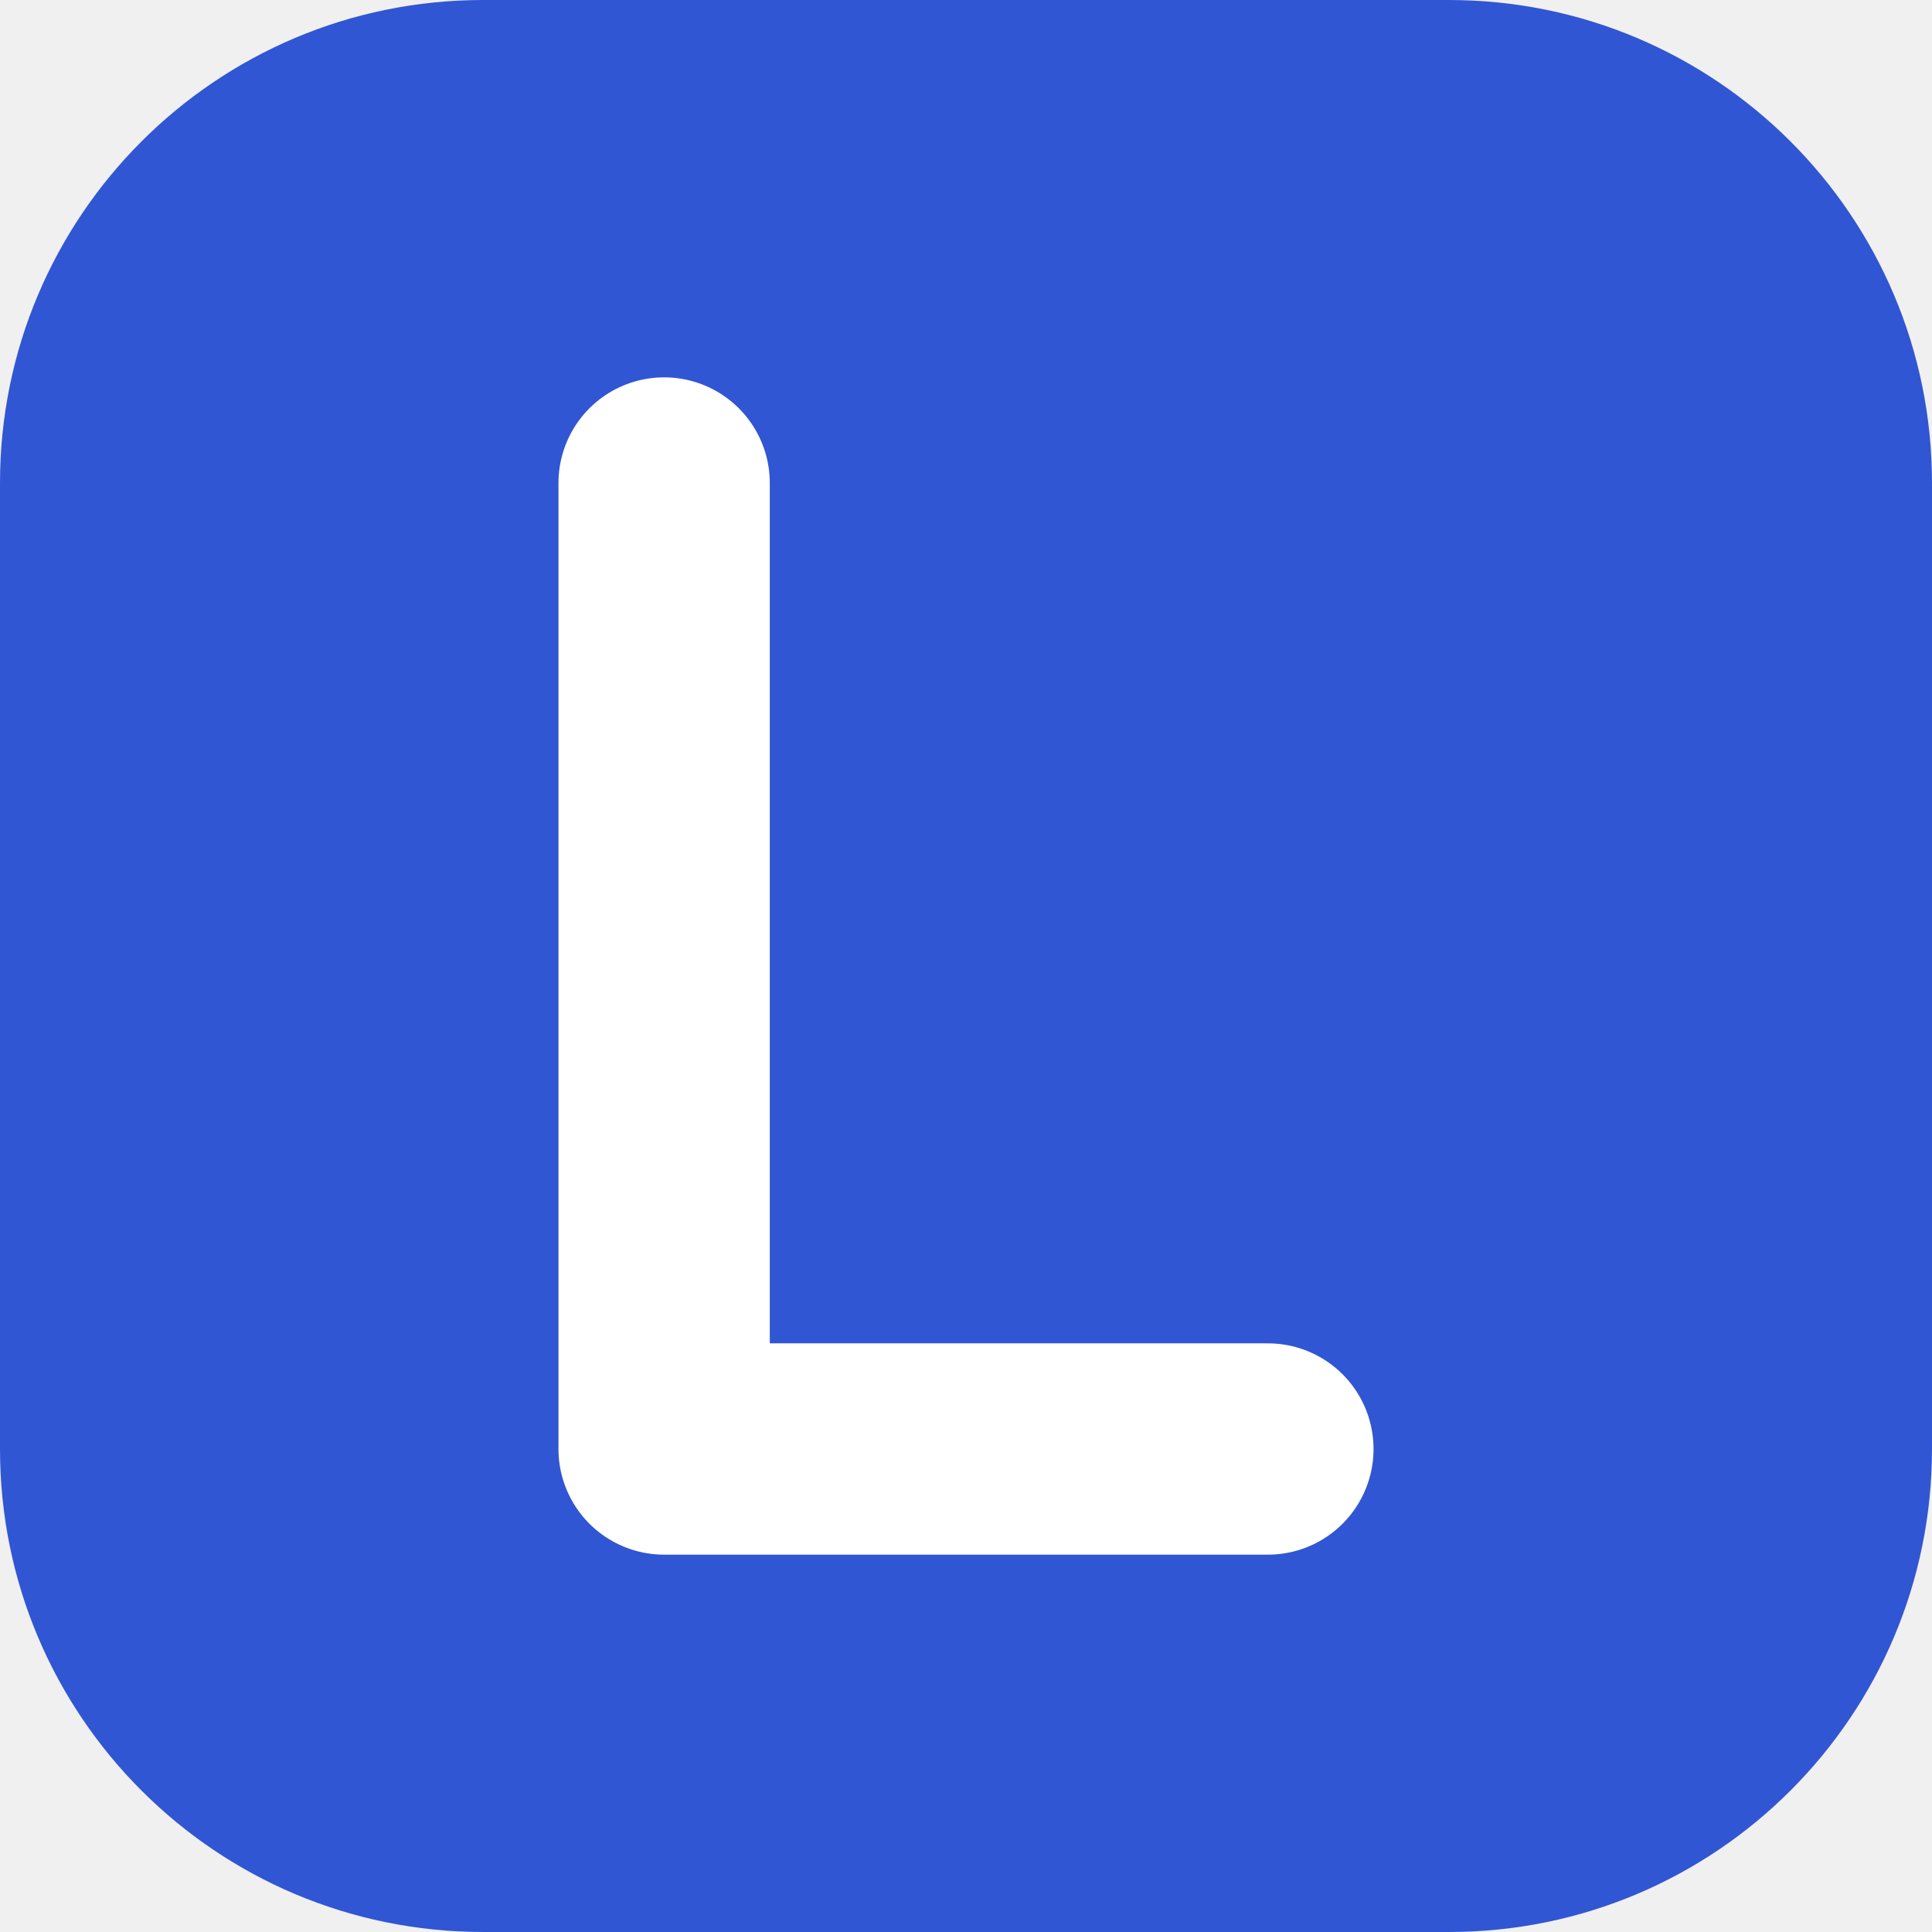
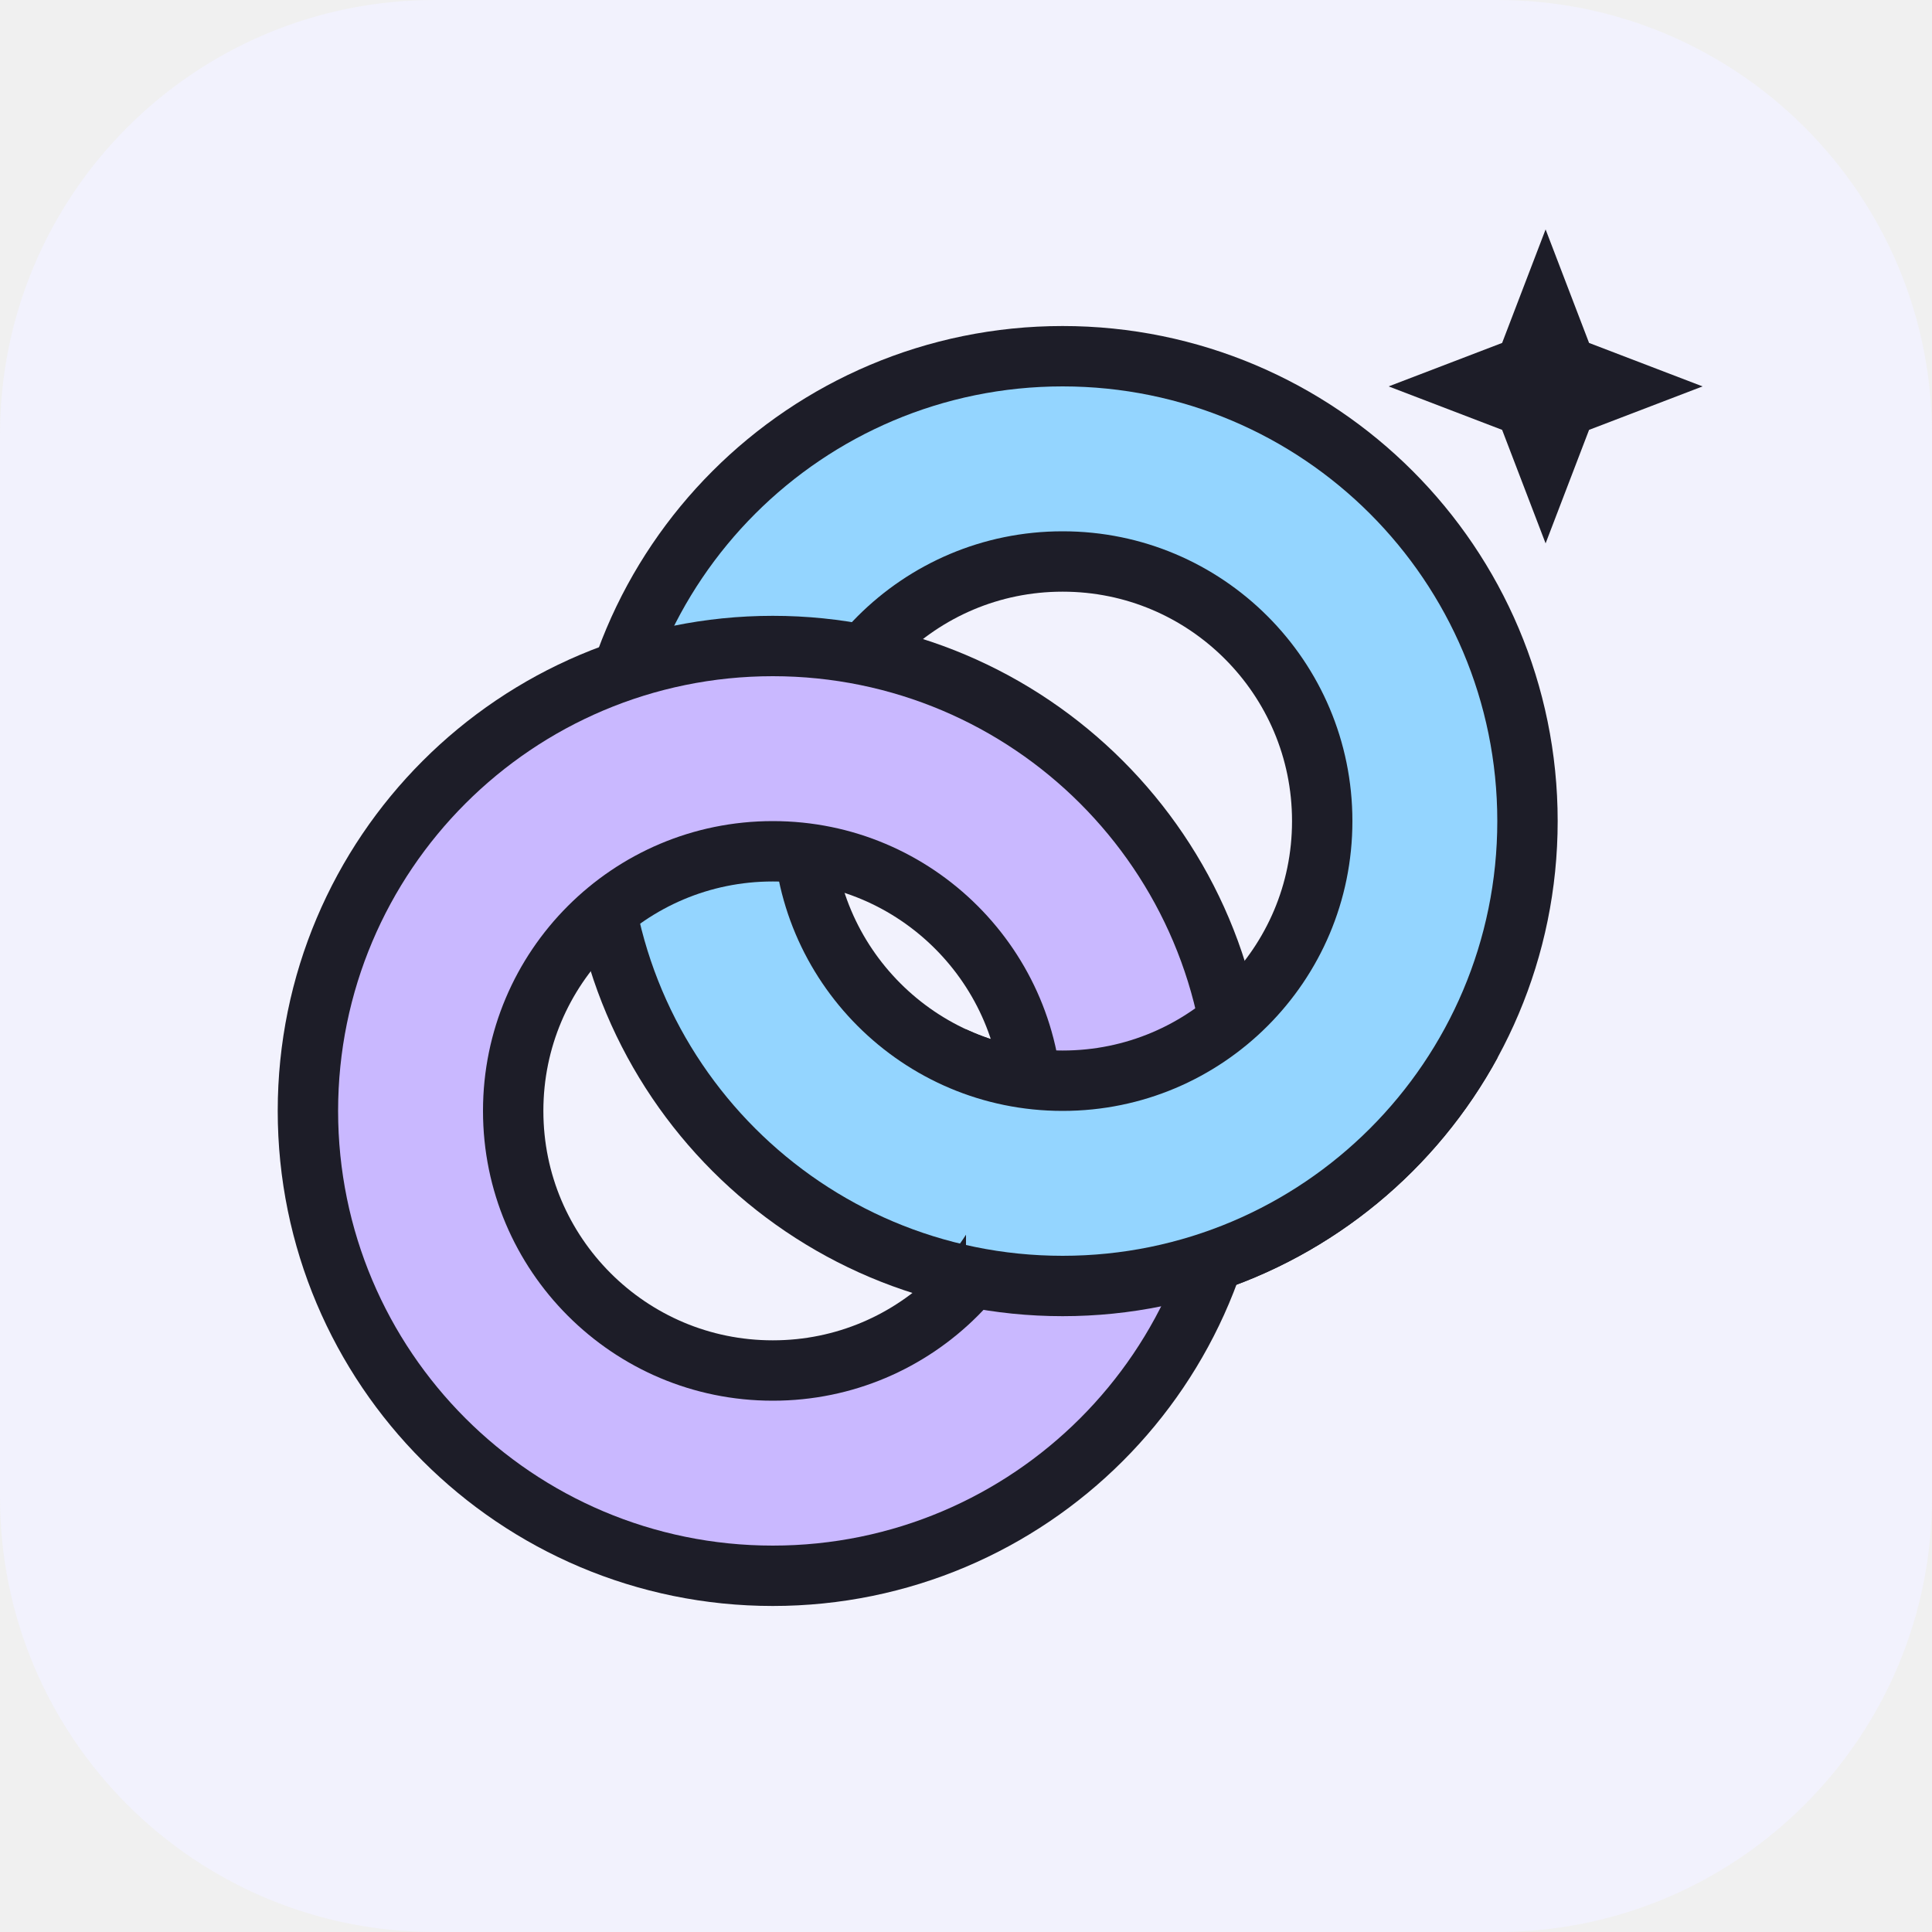
- <svg xmlns="http://www.w3.org/2000/svg" viewBox="0 0 32 32">
-   <rect width="32" height="32" rx="8" fill="#3156d3" />
-   <path d="M11 8v16h10" fill="none" stroke="#fff" stroke-width="3.5" stroke-linecap="round" stroke-linejoin="round" />
+ <svg xmlns="http://www.w3.org/2000/svg" width="80" height="80" viewBox="0 0 80 80">
+   <rect width="80" height="80" rx="18" fill="#f2f2fd" />
+   <g transform="translate(6 8)">
+     <g fill="none" stroke-linecap="round" stroke-linejoin="round">
+       <circle cx="38" cy="26" r="15" stroke="#1d1d28" stroke-width="11" />
+       <circle cx="38" cy="26" r="15" stroke="#94d5ff" stroke-width="6" />
+       <circle cx="26" cy="38" r="15" stroke="#1d1d28" stroke-width="11" />
+       <circle cx="26" cy="38" r="15" stroke="#c9b8ff" stroke-width="6" />
+       <defs>
+         <clipPath id="weave">
+           <path d="M34 32h22v22H34Z" />
+         </clipPath>
+       </defs>
+       <circle cx="38" cy="26" r="15" stroke="#1d1d28" stroke-width="11" clip-path="url(#weave)" />
+       <circle cx="38" cy="26" r="15" stroke="#94d5ff" stroke-width="6" clip-path="url(#weave)" />
+     </g>
+     <path d="M58 1.5 59.8 6.2 64.5 8 59.8 9.8 58 14.5 56.2 9.8 51.5 8 56.2 6.2Z" fill="#1d1d28" />
+   </g>
</svg>
